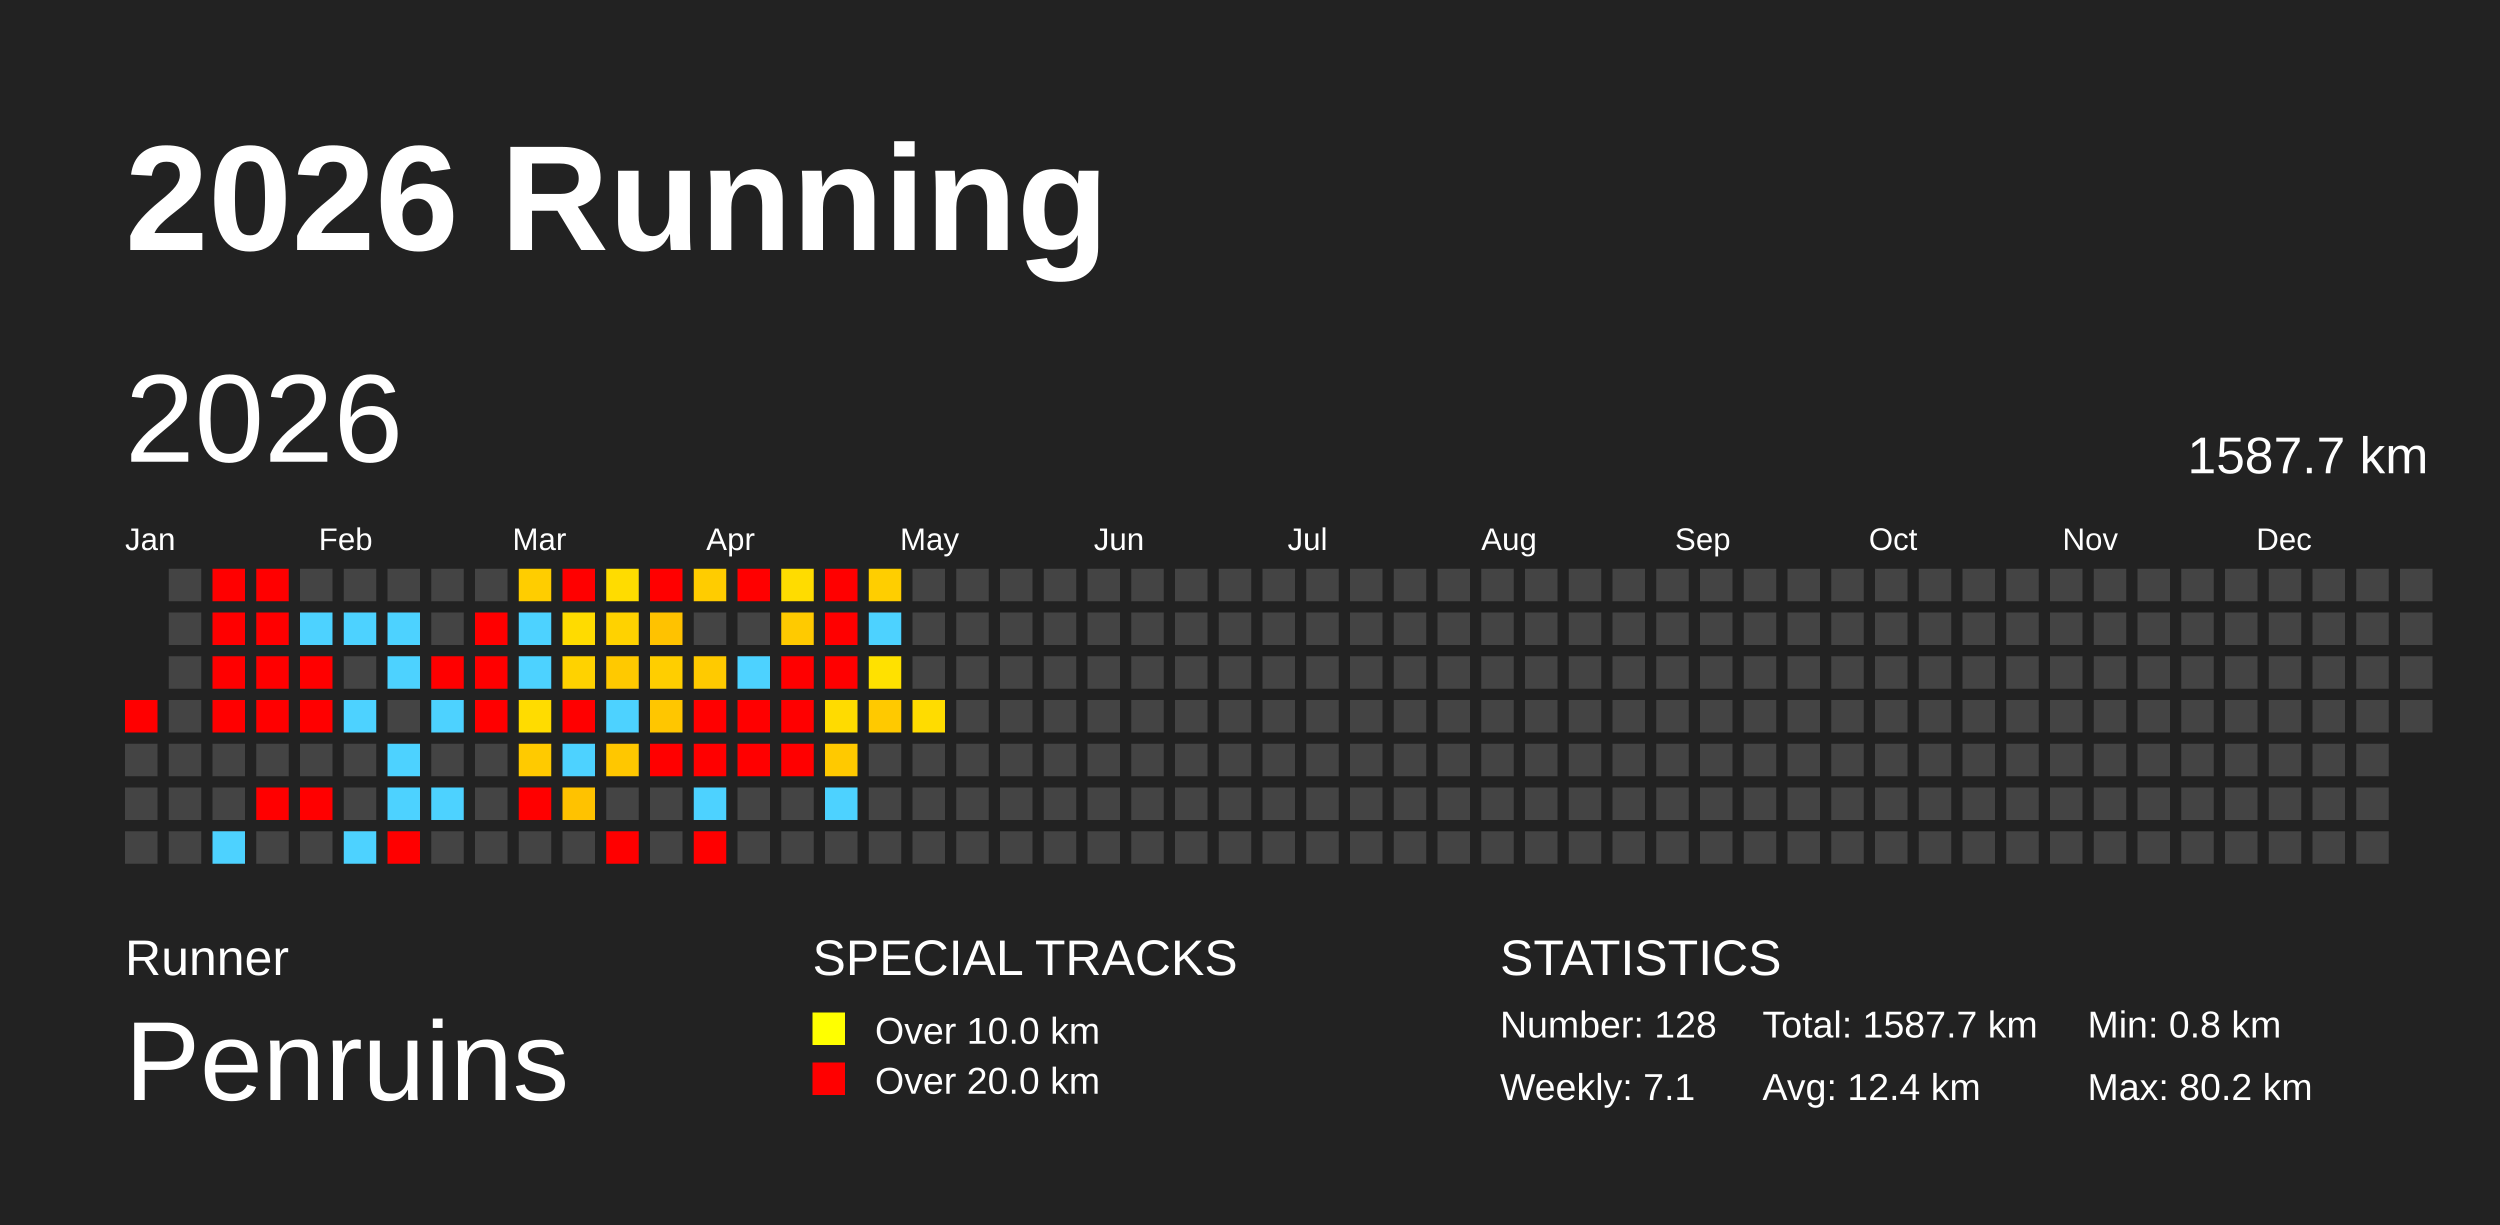
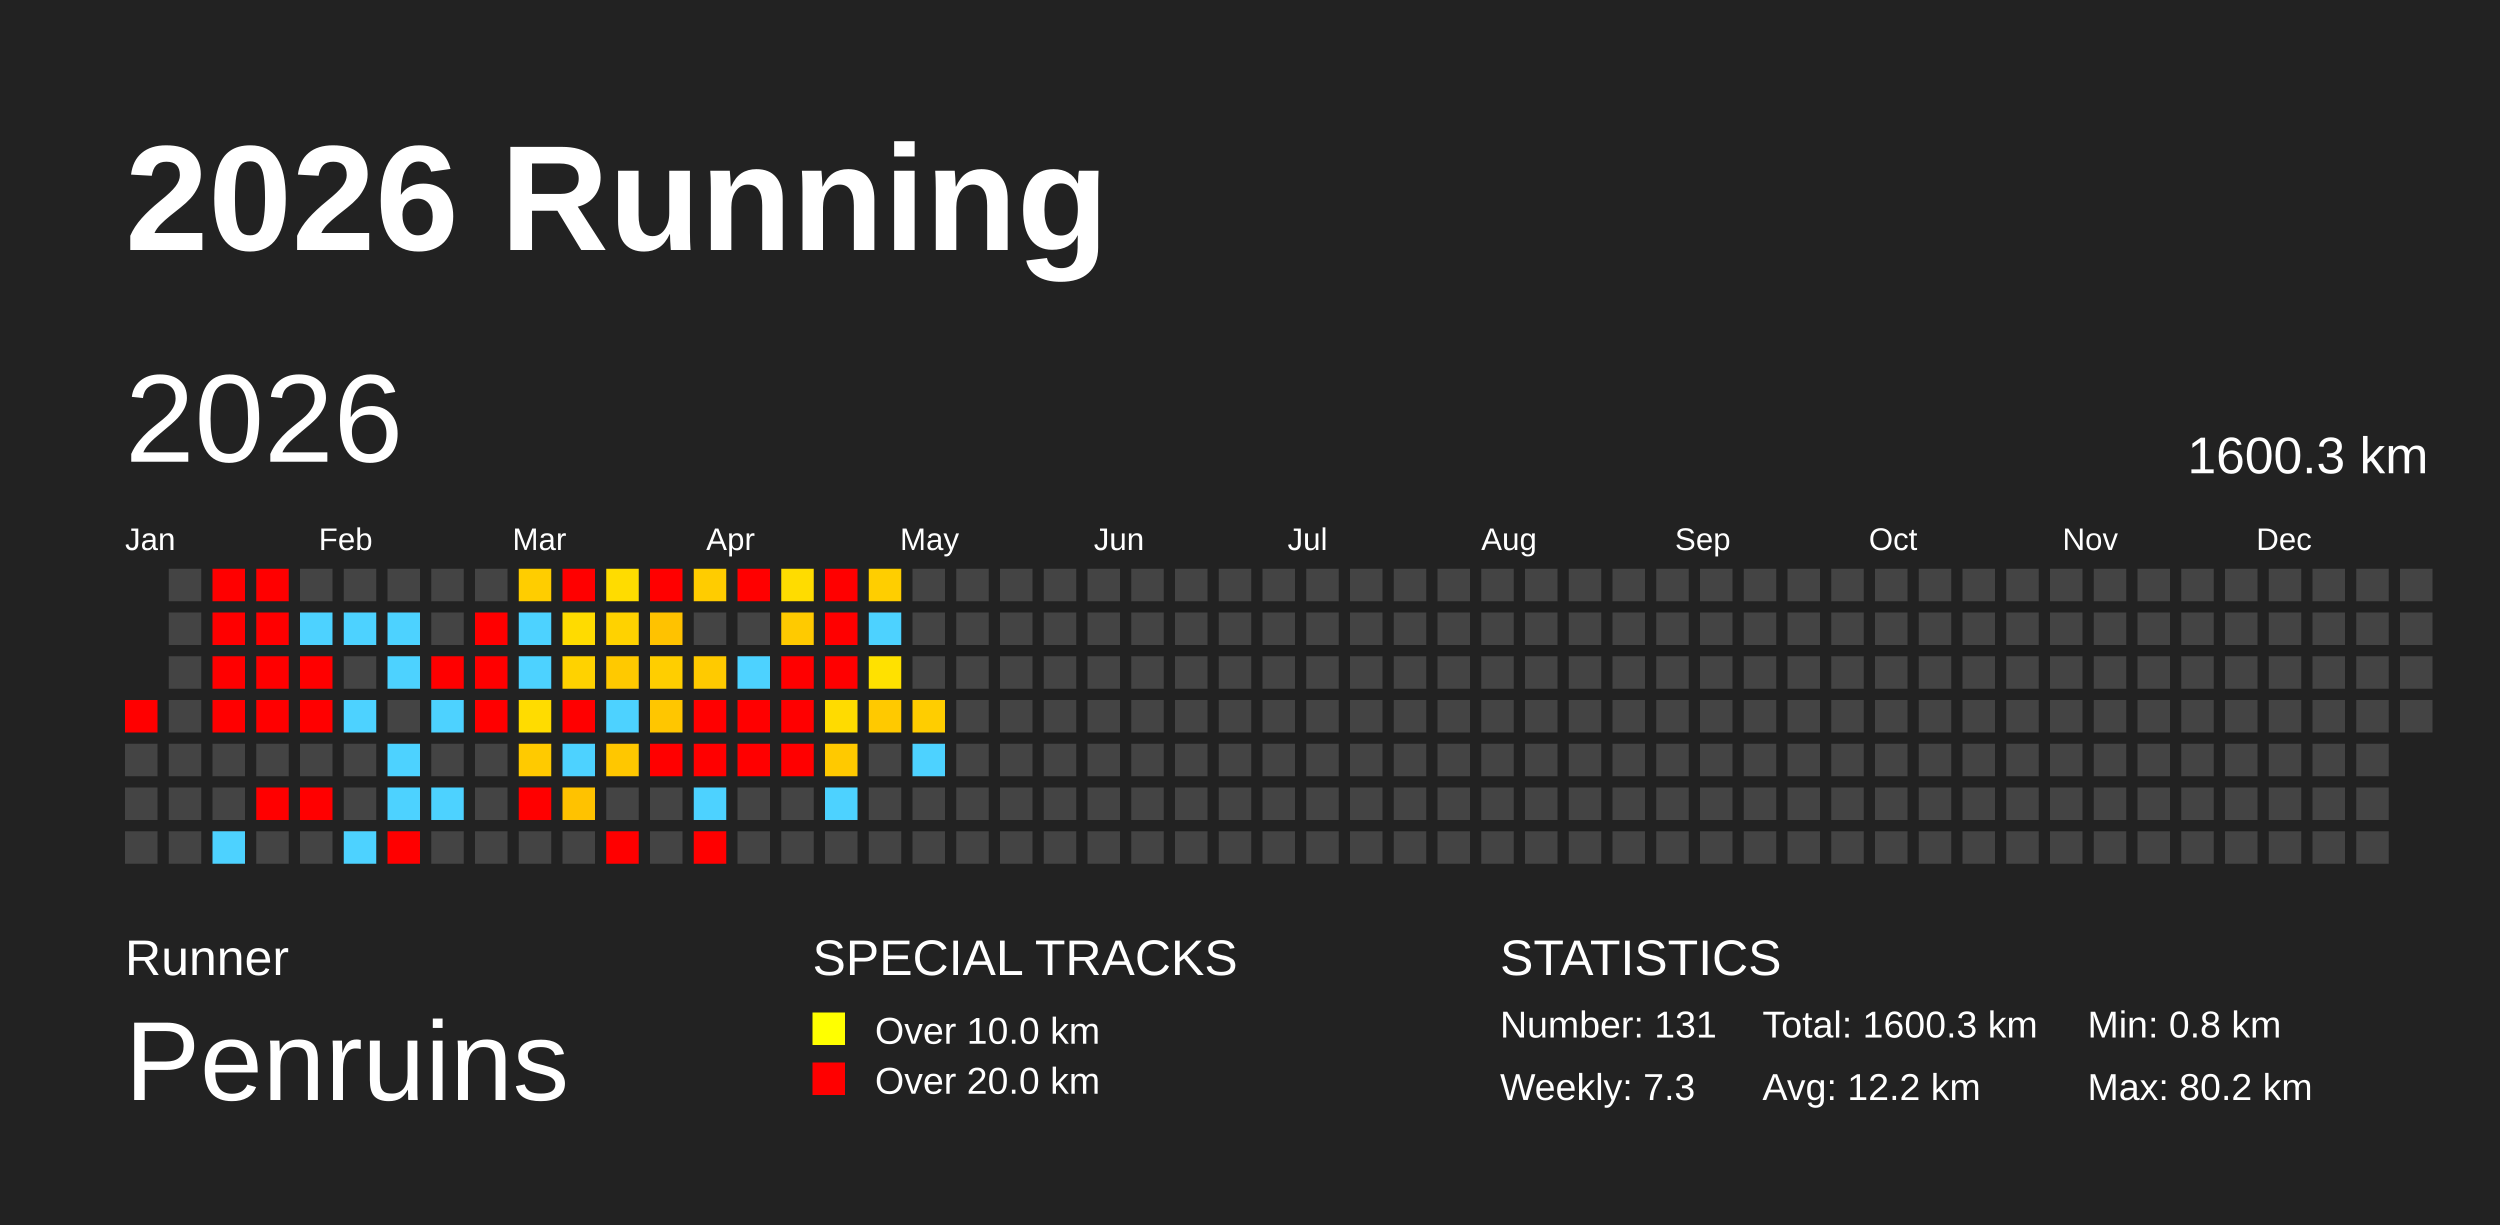
<svg xmlns="http://www.w3.org/2000/svg" baseProfile="full" height="98mm" version="1.1" viewBox="0,0,200,98" width="200mm">
  <defs />
  <rect fill="#222222" height="98" width="200" x="0" y="0" />
  <text fill="#FFFFFF" style="font-size:12px; font-family:Arial; font-weight:bold;" x="10" y="20">2026 Running</text>
  <text fill="#FFFFFF" style="font-size:4px; font-family:Arial" x="10" y="78">Runner</text>
  <text fill="#FFFFFF" style="font-size:9px; font-family:Arial" x="10" y="88">Penruins</text>
  <text fill="#FFFFFF" style="font-size:4px; font-family:Arial" x="65" y="78">SPECIAL TRACKS</text>
  <rect fill="yellow" height="2.6" width="2.6" x="65" y="81" />
  <text fill="#FFFFFF" style="font-size:3px; font-family:Arial" x="70" y="83.5">Over 10.0 km</text>
  <rect fill="red" height="2.6" width="2.6" x="65" y="85" />
  <text fill="#FFFFFF" style="font-size:3px; font-family:Arial" x="70" y="87.5">Over 20.0 km</text>
  <text fill="#FFFFFF" style="font-size:4px; font-family:Arial" x="120" y="78">STATISTICS</text>
-   <text fill="#FFFFFF" style="font-size:3px; font-family:Arial" x="120" y="83">Number: 128</text>
-   <text fill="#FFFFFF" style="font-size:3px; font-family:Arial" x="120" y="88">Weekly: 7.1</text>
-   <text fill="#FFFFFF" style="font-size:3px; font-family:Arial" x="141" y="83">Total: 1587.7 km</text>
-   <text fill="#FFFFFF" style="font-size:3px; font-family:Arial" x="141" y="88">Avg: 12.4 km</text>
+   <text fill="#FFFFFF" style="font-size:3px; font-family:Arial" x="120" y="83">Number: 131</text>
+   <text fill="#FFFFFF" style="font-size:3px; font-family:Arial" x="120" y="88">Weekly: 7.3</text>
+   <text fill="#FFFFFF" style="font-size:3px; font-family:Arial" x="141" y="83">Total: 1600.3 km</text>
+   <text fill="#FFFFFF" style="font-size:3px; font-family:Arial" x="141" y="88">Avg: 12.2 km</text>
  <text fill="#FFFFFF" style="font-size:3px; font-family:Arial" x="167" y="83">Min: 0.8 km</text>
  <text fill="#FFFFFF" style="font-size:3px; font-family:Arial" x="167" y="88">Max: 80.2 km</text>
  <text dominant-baseline="hanging" fill="#FFFFFF" style="font-size:10.0px; font-family:Arial;" x="10" y="30">2026</text>
-   <text dominant-baseline="hanging" fill="#FFFFFF" style="font-size:4.125px; font-family:Arial;" x="175" y="35">1587.7 km</text>
+   <text dominant-baseline="hanging" fill="#FFFFFF" style="font-size:4.125px; font-family:Arial;" x="175" y="35">1600.3 km</text>
  <text fill="#FFFFFF" style="font-size:2.5px; font-family:Arial" x="10.0" y="44">Jan</text>
  <text fill="#FFFFFF" style="font-size:2.5px; font-family:Arial" x="25.5" y="44">Feb</text>
  <text fill="#FFFFFF" style="font-size:2.5px; font-family:Arial" x="41.0" y="44">Mar</text>
  <text fill="#FFFFFF" style="font-size:2.5px; font-family:Arial" x="56.5" y="44">Apr</text>
  <text fill="#FFFFFF" style="font-size:2.5px; font-family:Arial" x="72.0" y="44">May</text>
  <text fill="#FFFFFF" style="font-size:2.5px; font-family:Arial" x="87.5" y="44">Jun</text>
  <text fill="#FFFFFF" style="font-size:2.5px; font-family:Arial" x="103.0" y="44">Jul</text>
  <text fill="#FFFFFF" style="font-size:2.5px; font-family:Arial" x="118.5" y="44">Aug</text>
  <text fill="#FFFFFF" style="font-size:2.5px; font-family:Arial" x="134.0" y="44">Sep</text>
  <text fill="#FFFFFF" style="font-size:2.5px; font-family:Arial" x="149.5" y="44">Oct</text>
  <text fill="#FFFFFF" style="font-size:2.5px; font-family:Arial" x="165.0" y="44">Nov</text>
  <text fill="#FFFFFF" style="font-size:2.5px; font-family:Arial" x="180.5" y="44">Dec</text>
  <rect fill="red" height="2.6" width="2.6" x="10.0" y="56.0" />
  <rect fill="#444444" height="2.6" width="2.6" x="10.0" y="59.5" />
  <rect fill="#444444" height="2.6" width="2.6" x="10.0" y="63.0" />
  <rect fill="#444444" height="2.6" width="2.6" x="10.0" y="66.5" />
  <rect fill="#444444" height="2.6" width="2.6" x="13.5" y="45.5" />
  <rect fill="#444444" height="2.6" width="2.6" x="13.5" y="49.0" />
  <rect fill="#444444" height="2.6" width="2.6" x="13.5" y="52.5" />
  <rect fill="#444444" height="2.6" width="2.6" x="13.5" y="56.0" />
  <rect fill="#444444" height="2.6" width="2.6" x="13.5" y="59.5" />
  <rect fill="#444444" height="2.6" width="2.6" x="13.5" y="63.0" />
  <rect fill="#444444" height="2.6" width="2.6" x="13.5" y="66.5" />
  <rect fill="red" height="2.6" width="2.6" x="17.0" y="45.5" />
  <rect fill="red" height="2.6" width="2.6" x="17.0" y="49.0" />
  <rect fill="red" height="2.6" width="2.6" x="17.0" y="52.5" />
  <rect fill="red" height="2.6" width="2.6" x="17.0" y="56.0" />
  <rect fill="#444444" height="2.6" width="2.6" x="17.0" y="59.5" />
  <rect fill="#444444" height="2.6" width="2.6" x="17.0" y="63.0" />
  <rect fill="#4dd2ff" height="2.6" width="2.6" x="17.0" y="66.5" />
  <rect fill="red" height="2.6" width="2.6" x="20.5" y="45.5" />
  <rect fill="red" height="2.6" width="2.6" x="20.5" y="49.0" />
  <rect fill="red" height="2.6" width="2.6" x="20.5" y="52.5" />
  <rect fill="red" height="2.6" width="2.6" x="20.5" y="56.0" />
  <rect fill="#444444" height="2.6" width="2.6" x="20.5" y="59.5" />
  <rect fill="red" height="2.6" width="2.6" x="20.5" y="63.0" />
  <rect fill="#444444" height="2.6" width="2.6" x="20.5" y="66.5" />
  <rect fill="#444444" height="2.6" width="2.6" x="24.0" y="45.5" />
  <rect fill="#4dd2ff" height="2.6" width="2.6" x="24.0" y="49.0" />
  <rect fill="red" height="2.6" width="2.6" x="24.0" y="52.5" />
  <rect fill="red" height="2.6" width="2.6" x="24.0" y="56.0" />
  <rect fill="#444444" height="2.6" width="2.6" x="24.0" y="59.5" />
  <rect fill="red" height="2.6" width="2.6" x="24.0" y="63.0" />
  <rect fill="#444444" height="2.6" width="2.6" x="24.0" y="66.5" />
  <rect fill="#444444" height="2.6" width="2.6" x="27.5" y="45.5" />
  <rect fill="#4dd2ff" height="2.6" width="2.6" x="27.5" y="49.0" />
  <rect fill="#444444" height="2.6" width="2.6" x="27.5" y="52.5" />
  <rect fill="#4dd2ff" height="2.6" width="2.6" x="27.5" y="56.0" />
  <rect fill="#444444" height="2.6" width="2.6" x="27.5" y="59.5" />
  <rect fill="#444444" height="2.6" width="2.6" x="27.5" y="63.0" />
  <rect fill="#4dd2ff" height="2.6" width="2.6" x="27.5" y="66.5" />
  <rect fill="#444444" height="2.6" width="2.6" x="31.0" y="45.5" />
  <rect fill="#4dd2ff" height="2.6" width="2.6" x="31.0" y="49.0" />
  <rect fill="#4dd2ff" height="2.6" width="2.6" x="31.0" y="52.5" />
  <rect fill="#444444" height="2.6" width="2.6" x="31.0" y="56.0" />
  <rect fill="#4dd2ff" height="2.6" width="2.6" x="31.0" y="59.5" />
  <rect fill="#4dd2ff" height="2.6" width="2.6" x="31.0" y="63.0" />
  <rect fill="red" height="2.6" width="2.6" x="31.0" y="66.5" />
  <rect fill="#444444" height="2.6" width="2.6" x="34.5" y="45.5" />
  <rect fill="#444444" height="2.6" width="2.6" x="34.5" y="49.0" />
  <rect fill="red" height="2.6" width="2.6" x="34.5" y="52.5" />
  <rect fill="#4dd2ff" height="2.6" width="2.6" x="34.5" y="56.0" />
  <rect fill="#444444" height="2.6" width="2.6" x="34.5" y="59.5" />
  <rect fill="#4dd2ff" height="2.6" width="2.6" x="34.5" y="63.0" />
  <rect fill="#444444" height="2.6" width="2.6" x="34.5" y="66.5" />
  <rect fill="#444444" height="2.6" width="2.6" x="38.0" y="45.5" />
  <rect fill="red" height="2.6" width="2.6" x="38.0" y="49.0" />
  <rect fill="red" height="2.6" width="2.6" x="38.0" y="52.5" />
  <rect fill="red" height="2.6" width="2.6" x="38.0" y="56.0" />
  <rect fill="#444444" height="2.6" width="2.6" x="38.0" y="59.5" />
  <rect fill="#444444" height="2.6" width="2.6" x="38.0" y="63.0" />
  <rect fill="#444444" height="2.6" width="2.6" x="38.0" y="66.5" />
  <rect fill="#ffcd00" height="2.6" width="2.6" x="41.5" y="45.5" />
  <rect fill="#4dd2ff" height="2.6" width="2.6" x="41.5" y="49.0" />
  <rect fill="#4dd2ff" height="2.6" width="2.6" x="41.5" y="52.5" />
  <rect fill="#ffdc00" height="2.6" width="2.6" x="41.5" y="56.0" />
  <rect fill="#ffca00" height="2.6" width="2.6" x="41.5" y="59.5" />
  <rect fill="red" height="2.6" width="2.6" x="41.5" y="63.0" />
  <rect fill="#444444" height="2.6" width="2.6" x="41.5" y="66.5" />
  <rect fill="red" height="2.6" width="2.6" x="45.0" y="45.5" />
  <rect fill="#ffdb00" height="2.6" width="2.6" x="45.0" y="49.0" />
  <rect fill="#ffd200" height="2.6" width="2.6" x="45.0" y="52.5" />
  <rect fill="red" height="2.6" width="2.6" x="45.0" y="56.0" />
  <rect fill="#4dd2ff" height="2.6" width="2.6" x="45.0" y="59.5" />
  <rect fill="#ffc200" height="2.6" width="2.6" x="45.0" y="63.0" />
  <rect fill="#444444" height="2.6" width="2.6" x="45.0" y="66.5" />
  <rect fill="#ffdc00" height="2.6" width="2.6" x="48.5" y="45.5" />
  <rect fill="#ffd200" height="2.6" width="2.6" x="48.5" y="49.0" />
  <rect fill="#ffc900" height="2.6" width="2.6" x="48.5" y="52.5" />
  <rect fill="#4dd2ff" height="2.6" width="2.6" x="48.5" y="56.0" />
  <rect fill="#ffc700" height="2.6" width="2.6" x="48.5" y="59.5" />
  <rect fill="#444444" height="2.6" width="2.6" x="48.5" y="63.0" />
  <rect fill="red" height="2.6" width="2.6" x="48.5" y="66.5" />
  <rect fill="red" height="2.6" width="2.6" x="52.0" y="45.5" />
  <rect fill="#ffc200" height="2.6" width="2.6" x="52.0" y="49.0" />
  <rect fill="#ffce00" height="2.6" width="2.6" x="52.0" y="52.5" />
  <rect fill="#ffc600" height="2.6" width="2.6" x="52.0" y="56.0" />
  <rect fill="red" height="2.6" width="2.6" x="52.0" y="59.5" />
  <rect fill="#444444" height="2.6" width="2.6" x="52.0" y="63.0" />
  <rect fill="#444444" height="2.6" width="2.6" x="52.0" y="66.5" />
  <rect fill="#ffcc00" height="2.6" width="2.6" x="55.5" y="45.5" />
  <rect fill="#444444" height="2.6" width="2.6" x="55.5" y="49.0" />
  <rect fill="#ffca00" height="2.6" width="2.6" x="55.5" y="52.5" />
  <rect fill="red" height="2.6" width="2.6" x="55.5" y="56.0" />
  <rect fill="red" height="2.6" width="2.6" x="55.5" y="59.5" />
  <rect fill="#4dd2ff" height="2.6" width="2.6" x="55.5" y="63.0" />
  <rect fill="red" height="2.6" width="2.6" x="55.5" y="66.5" />
  <rect fill="red" height="2.6" width="2.6" x="59.0" y="45.5" />
  <rect fill="#444444" height="2.6" width="2.6" x="59.0" y="49.0" />
  <rect fill="#4dd2ff" height="2.6" width="2.6" x="59.0" y="52.5" />
  <rect fill="red" height="2.6" width="2.6" x="59.0" y="56.0" />
  <rect fill="red" height="2.6" width="2.6" x="59.0" y="59.5" />
  <rect fill="#444444" height="2.6" width="2.6" x="59.0" y="63.0" />
  <rect fill="#444444" height="2.6" width="2.6" x="59.0" y="66.5" />
  <rect fill="#ffdc00" height="2.6" width="2.6" x="62.5" y="45.5" />
  <rect fill="#ffca00" height="2.6" width="2.6" x="62.5" y="49.0" />
  <rect fill="red" height="2.6" width="2.6" x="62.5" y="52.5" />
  <rect fill="red" height="2.6" width="2.6" x="62.5" y="56.0" />
  <rect fill="red" height="2.6" width="2.6" x="62.5" y="59.5" />
  <rect fill="#444444" height="2.6" width="2.6" x="62.5" y="63.0" />
  <rect fill="#444444" height="2.6" width="2.6" x="62.5" y="66.5" />
  <rect fill="red" height="2.6" width="2.6" x="66.0" y="45.5" />
  <rect fill="red" height="2.6" width="2.6" x="66.0" y="49.0" />
  <rect fill="red" height="2.6" width="2.6" x="66.0" y="52.5" />
  <rect fill="#ffdb00" height="2.6" width="2.6" x="66.0" y="56.0" />
  <rect fill="#ffc900" height="2.6" width="2.6" x="66.0" y="59.5" />
  <rect fill="#4dd2ff" height="2.6" width="2.6" x="66.0" y="63.0" />
  <rect fill="#444444" height="2.6" width="2.6" x="66.0" y="66.5" />
  <rect fill="#ffce00" height="2.6" width="2.6" x="69.5" y="45.5" />
  <rect fill="#4dd2ff" height="2.6" width="2.6" x="69.5" y="49.0" />
  <rect fill="#ffe100" height="2.6" width="2.6" x="69.5" y="52.5" />
  <rect fill="#ffc900" height="2.6" width="2.6" x="69.5" y="56.0" />
  <rect fill="#444444" height="2.6" width="2.6" x="69.5" y="59.5" />
  <rect fill="#444444" height="2.6" width="2.6" x="69.5" y="63.0" />
  <rect fill="#444444" height="2.6" width="2.6" x="69.5" y="66.5" />
  <rect fill="#444444" height="2.6" width="2.6" x="73.0" y="45.5" />
  <rect fill="#444444" height="2.6" width="2.6" x="73.0" y="49.0" />
  <rect fill="#444444" height="2.6" width="2.6" x="73.0" y="52.5" />
-   <rect fill="#ffdc00" height="2.6" width="2.6" x="73.0" y="56.0" />
-   <rect fill="#444444" height="2.6" width="2.6" x="73.0" y="59.5" />
+   <rect fill="#ffcd00" height="2.6" width="2.6" x="73.0" y="56.0" />
+   <rect fill="#4dd2ff" height="2.6" width="2.6" x="73.0" y="59.5" />
  <rect fill="#444444" height="2.6" width="2.6" x="73.0" y="63.0" />
  <rect fill="#444444" height="2.6" width="2.6" x="73.0" y="66.5" />
  <rect fill="#444444" height="2.6" width="2.6" x="76.5" y="45.5" />
  <rect fill="#444444" height="2.6" width="2.6" x="76.5" y="49.0" />
  <rect fill="#444444" height="2.6" width="2.6" x="76.5" y="52.5" />
  <rect fill="#444444" height="2.6" width="2.6" x="76.5" y="56.0" />
  <rect fill="#444444" height="2.6" width="2.6" x="76.5" y="59.5" />
  <rect fill="#444444" height="2.6" width="2.6" x="76.5" y="63.0" />
  <rect fill="#444444" height="2.6" width="2.6" x="76.5" y="66.5" />
  <rect fill="#444444" height="2.6" width="2.6" x="80.0" y="45.5" />
  <rect fill="#444444" height="2.6" width="2.6" x="80.0" y="49.0" />
  <rect fill="#444444" height="2.6" width="2.6" x="80.0" y="52.5" />
  <rect fill="#444444" height="2.6" width="2.6" x="80.0" y="56.0" />
  <rect fill="#444444" height="2.6" width="2.6" x="80.0" y="59.5" />
  <rect fill="#444444" height="2.6" width="2.6" x="80.0" y="63.0" />
  <rect fill="#444444" height="2.6" width="2.6" x="80.0" y="66.5" />
  <rect fill="#444444" height="2.6" width="2.6" x="83.5" y="45.5" />
  <rect fill="#444444" height="2.6" width="2.6" x="83.5" y="49.0" />
  <rect fill="#444444" height="2.6" width="2.6" x="83.5" y="52.5" />
  <rect fill="#444444" height="2.6" width="2.6" x="83.5" y="56.0" />
  <rect fill="#444444" height="2.6" width="2.6" x="83.5" y="59.5" />
  <rect fill="#444444" height="2.6" width="2.6" x="83.5" y="63.0" />
  <rect fill="#444444" height="2.6" width="2.6" x="83.5" y="66.5" />
  <rect fill="#444444" height="2.6" width="2.6" x="87.0" y="45.5" />
  <rect fill="#444444" height="2.6" width="2.6" x="87.0" y="49.0" />
  <rect fill="#444444" height="2.6" width="2.6" x="87.0" y="52.5" />
  <rect fill="#444444" height="2.6" width="2.6" x="87.0" y="56.0" />
  <rect fill="#444444" height="2.6" width="2.6" x="87.0" y="59.5" />
  <rect fill="#444444" height="2.6" width="2.6" x="87.0" y="63.0" />
  <rect fill="#444444" height="2.6" width="2.6" x="87.0" y="66.5" />
  <rect fill="#444444" height="2.6" width="2.6" x="90.5" y="45.5" />
  <rect fill="#444444" height="2.6" width="2.6" x="90.5" y="49.0" />
  <rect fill="#444444" height="2.6" width="2.6" x="90.5" y="52.5" />
  <rect fill="#444444" height="2.6" width="2.6" x="90.5" y="56.0" />
  <rect fill="#444444" height="2.6" width="2.6" x="90.5" y="59.5" />
  <rect fill="#444444" height="2.6" width="2.6" x="90.5" y="63.0" />
  <rect fill="#444444" height="2.6" width="2.6" x="90.5" y="66.5" />
  <rect fill="#444444" height="2.6" width="2.6" x="94.0" y="45.5" />
  <rect fill="#444444" height="2.6" width="2.6" x="94.0" y="49.0" />
  <rect fill="#444444" height="2.6" width="2.6" x="94.0" y="52.5" />
  <rect fill="#444444" height="2.6" width="2.6" x="94.0" y="56.0" />
  <rect fill="#444444" height="2.6" width="2.6" x="94.0" y="59.5" />
  <rect fill="#444444" height="2.6" width="2.6" x="94.0" y="63.0" />
  <rect fill="#444444" height="2.6" width="2.6" x="94.0" y="66.5" />
  <rect fill="#444444" height="2.6" width="2.6" x="97.5" y="45.5" />
  <rect fill="#444444" height="2.6" width="2.6" x="97.5" y="49.0" />
  <rect fill="#444444" height="2.6" width="2.6" x="97.5" y="52.5" />
  <rect fill="#444444" height="2.6" width="2.6" x="97.5" y="56.0" />
  <rect fill="#444444" height="2.6" width="2.6" x="97.5" y="59.5" />
  <rect fill="#444444" height="2.6" width="2.6" x="97.5" y="63.0" />
  <rect fill="#444444" height="2.6" width="2.6" x="97.5" y="66.5" />
  <rect fill="#444444" height="2.6" width="2.6" x="101.0" y="45.5" />
  <rect fill="#444444" height="2.6" width="2.6" x="101.0" y="49.0" />
  <rect fill="#444444" height="2.6" width="2.6" x="101.0" y="52.5" />
  <rect fill="#444444" height="2.6" width="2.6" x="101.0" y="56.0" />
  <rect fill="#444444" height="2.6" width="2.6" x="101.0" y="59.5" />
  <rect fill="#444444" height="2.6" width="2.6" x="101.0" y="63.0" />
  <rect fill="#444444" height="2.6" width="2.6" x="101.0" y="66.5" />
  <rect fill="#444444" height="2.6" width="2.6" x="104.5" y="45.5" />
  <rect fill="#444444" height="2.6" width="2.6" x="104.5" y="49.0" />
  <rect fill="#444444" height="2.6" width="2.6" x="104.5" y="52.5" />
  <rect fill="#444444" height="2.6" width="2.6" x="104.5" y="56.0" />
  <rect fill="#444444" height="2.6" width="2.6" x="104.5" y="59.5" />
  <rect fill="#444444" height="2.6" width="2.6" x="104.5" y="63.0" />
  <rect fill="#444444" height="2.6" width="2.6" x="104.5" y="66.5" />
  <rect fill="#444444" height="2.6" width="2.6" x="108.0" y="45.5" />
  <rect fill="#444444" height="2.6" width="2.6" x="108.0" y="49.0" />
  <rect fill="#444444" height="2.6" width="2.6" x="108.0" y="52.5" />
  <rect fill="#444444" height="2.6" width="2.6" x="108.0" y="56.0" />
  <rect fill="#444444" height="2.6" width="2.6" x="108.0" y="59.5" />
  <rect fill="#444444" height="2.6" width="2.6" x="108.0" y="63.0" />
  <rect fill="#444444" height="2.6" width="2.6" x="108.0" y="66.5" />
  <rect fill="#444444" height="2.6" width="2.6" x="111.5" y="45.5" />
  <rect fill="#444444" height="2.6" width="2.6" x="111.5" y="49.0" />
  <rect fill="#444444" height="2.6" width="2.6" x="111.5" y="52.5" />
  <rect fill="#444444" height="2.6" width="2.6" x="111.5" y="56.0" />
  <rect fill="#444444" height="2.6" width="2.6" x="111.5" y="59.5" />
  <rect fill="#444444" height="2.6" width="2.6" x="111.5" y="63.0" />
  <rect fill="#444444" height="2.6" width="2.6" x="111.5" y="66.5" />
  <rect fill="#444444" height="2.6" width="2.6" x="115.0" y="45.5" />
  <rect fill="#444444" height="2.6" width="2.6" x="115.0" y="49.0" />
  <rect fill="#444444" height="2.6" width="2.6" x="115.0" y="52.5" />
  <rect fill="#444444" height="2.6" width="2.6" x="115.0" y="56.0" />
  <rect fill="#444444" height="2.6" width="2.6" x="115.0" y="59.5" />
  <rect fill="#444444" height="2.6" width="2.6" x="115.0" y="63.0" />
  <rect fill="#444444" height="2.6" width="2.6" x="115.0" y="66.5" />
  <rect fill="#444444" height="2.6" width="2.6" x="118.5" y="45.5" />
  <rect fill="#444444" height="2.6" width="2.6" x="118.5" y="49.0" />
  <rect fill="#444444" height="2.6" width="2.6" x="118.5" y="52.5" />
  <rect fill="#444444" height="2.6" width="2.6" x="118.5" y="56.0" />
  <rect fill="#444444" height="2.6" width="2.6" x="118.5" y="59.5" />
  <rect fill="#444444" height="2.6" width="2.6" x="118.5" y="63.0" />
  <rect fill="#444444" height="2.6" width="2.6" x="118.5" y="66.5" />
  <rect fill="#444444" height="2.6" width="2.6" x="122.0" y="45.5" />
  <rect fill="#444444" height="2.6" width="2.6" x="122.0" y="49.0" />
  <rect fill="#444444" height="2.6" width="2.6" x="122.0" y="52.5" />
  <rect fill="#444444" height="2.6" width="2.6" x="122.0" y="56.0" />
  <rect fill="#444444" height="2.6" width="2.6" x="122.0" y="59.5" />
  <rect fill="#444444" height="2.6" width="2.6" x="122.0" y="63.0" />
  <rect fill="#444444" height="2.6" width="2.6" x="122.0" y="66.5" />
  <rect fill="#444444" height="2.6" width="2.6" x="125.5" y="45.5" />
  <rect fill="#444444" height="2.6" width="2.6" x="125.5" y="49.0" />
  <rect fill="#444444" height="2.6" width="2.6" x="125.5" y="52.5" />
  <rect fill="#444444" height="2.6" width="2.6" x="125.5" y="56.0" />
  <rect fill="#444444" height="2.6" width="2.6" x="125.5" y="59.5" />
  <rect fill="#444444" height="2.6" width="2.6" x="125.5" y="63.0" />
  <rect fill="#444444" height="2.6" width="2.6" x="125.5" y="66.5" />
  <rect fill="#444444" height="2.6" width="2.6" x="129.0" y="45.5" />
  <rect fill="#444444" height="2.6" width="2.6" x="129.0" y="49.0" />
  <rect fill="#444444" height="2.6" width="2.6" x="129.0" y="52.5" />
  <rect fill="#444444" height="2.6" width="2.6" x="129.0" y="56.0" />
  <rect fill="#444444" height="2.6" width="2.6" x="129.0" y="59.5" />
  <rect fill="#444444" height="2.6" width="2.6" x="129.0" y="63.0" />
  <rect fill="#444444" height="2.6" width="2.6" x="129.0" y="66.5" />
  <rect fill="#444444" height="2.6" width="2.6" x="132.5" y="45.5" />
  <rect fill="#444444" height="2.6" width="2.6" x="132.5" y="49.0" />
  <rect fill="#444444" height="2.6" width="2.6" x="132.5" y="52.5" />
  <rect fill="#444444" height="2.6" width="2.6" x="132.5" y="56.0" />
  <rect fill="#444444" height="2.6" width="2.6" x="132.5" y="59.5" />
  <rect fill="#444444" height="2.6" width="2.6" x="132.5" y="63.0" />
  <rect fill="#444444" height="2.6" width="2.6" x="132.5" y="66.5" />
  <rect fill="#444444" height="2.6" width="2.6" x="136.0" y="45.5" />
  <rect fill="#444444" height="2.6" width="2.6" x="136.0" y="49.0" />
  <rect fill="#444444" height="2.6" width="2.6" x="136.0" y="52.5" />
  <rect fill="#444444" height="2.6" width="2.6" x="136.0" y="56.0" />
  <rect fill="#444444" height="2.6" width="2.6" x="136.0" y="59.5" />
  <rect fill="#444444" height="2.6" width="2.6" x="136.0" y="63.0" />
  <rect fill="#444444" height="2.6" width="2.6" x="136.0" y="66.5" />
  <rect fill="#444444" height="2.6" width="2.6" x="139.5" y="45.5" />
  <rect fill="#444444" height="2.6" width="2.6" x="139.5" y="49.0" />
  <rect fill="#444444" height="2.6" width="2.6" x="139.5" y="52.5" />
  <rect fill="#444444" height="2.6" width="2.6" x="139.5" y="56.0" />
  <rect fill="#444444" height="2.6" width="2.6" x="139.5" y="59.5" />
  <rect fill="#444444" height="2.6" width="2.6" x="139.5" y="63.0" />
  <rect fill="#444444" height="2.6" width="2.6" x="139.5" y="66.5" />
  <rect fill="#444444" height="2.6" width="2.6" x="143.0" y="45.5" />
  <rect fill="#444444" height="2.6" width="2.6" x="143.0" y="49.0" />
  <rect fill="#444444" height="2.6" width="2.6" x="143.0" y="52.5" />
  <rect fill="#444444" height="2.6" width="2.6" x="143.0" y="56.0" />
  <rect fill="#444444" height="2.6" width="2.6" x="143.0" y="59.5" />
  <rect fill="#444444" height="2.6" width="2.6" x="143.0" y="63.0" />
  <rect fill="#444444" height="2.6" width="2.6" x="143.0" y="66.5" />
  <rect fill="#444444" height="2.6" width="2.6" x="146.5" y="45.5" />
  <rect fill="#444444" height="2.6" width="2.6" x="146.5" y="49.0" />
  <rect fill="#444444" height="2.6" width="2.6" x="146.5" y="52.5" />
  <rect fill="#444444" height="2.6" width="2.6" x="146.5" y="56.0" />
  <rect fill="#444444" height="2.6" width="2.6" x="146.5" y="59.5" />
  <rect fill="#444444" height="2.6" width="2.6" x="146.5" y="63.0" />
  <rect fill="#444444" height="2.6" width="2.6" x="146.5" y="66.5" />
  <rect fill="#444444" height="2.6" width="2.6" x="150.0" y="45.5" />
  <rect fill="#444444" height="2.6" width="2.6" x="150.0" y="49.0" />
  <rect fill="#444444" height="2.6" width="2.6" x="150.0" y="52.5" />
  <rect fill="#444444" height="2.6" width="2.6" x="150.0" y="56.0" />
  <rect fill="#444444" height="2.6" width="2.6" x="150.0" y="59.5" />
  <rect fill="#444444" height="2.6" width="2.6" x="150.0" y="63.0" />
  <rect fill="#444444" height="2.6" width="2.6" x="150.0" y="66.5" />
  <rect fill="#444444" height="2.6" width="2.6" x="153.5" y="45.5" />
  <rect fill="#444444" height="2.6" width="2.6" x="153.5" y="49.0" />
  <rect fill="#444444" height="2.6" width="2.6" x="153.5" y="52.5" />
  <rect fill="#444444" height="2.6" width="2.6" x="153.5" y="56.0" />
  <rect fill="#444444" height="2.6" width="2.6" x="153.5" y="59.5" />
  <rect fill="#444444" height="2.6" width="2.6" x="153.5" y="63.0" />
  <rect fill="#444444" height="2.6" width="2.6" x="153.5" y="66.5" />
  <rect fill="#444444" height="2.6" width="2.6" x="157.0" y="45.5" />
  <rect fill="#444444" height="2.6" width="2.6" x="157.0" y="49.0" />
  <rect fill="#444444" height="2.6" width="2.6" x="157.0" y="52.5" />
  <rect fill="#444444" height="2.6" width="2.6" x="157.0" y="56.0" />
  <rect fill="#444444" height="2.6" width="2.6" x="157.0" y="59.5" />
  <rect fill="#444444" height="2.6" width="2.6" x="157.0" y="63.0" />
  <rect fill="#444444" height="2.6" width="2.6" x="157.0" y="66.5" />
  <rect fill="#444444" height="2.6" width="2.6" x="160.5" y="45.5" />
  <rect fill="#444444" height="2.6" width="2.6" x="160.5" y="49.0" />
  <rect fill="#444444" height="2.6" width="2.6" x="160.5" y="52.5" />
  <rect fill="#444444" height="2.6" width="2.6" x="160.5" y="56.0" />
  <rect fill="#444444" height="2.6" width="2.6" x="160.5" y="59.5" />
  <rect fill="#444444" height="2.6" width="2.6" x="160.5" y="63.0" />
  <rect fill="#444444" height="2.6" width="2.6" x="160.5" y="66.5" />
  <rect fill="#444444" height="2.6" width="2.6" x="164.0" y="45.5" />
  <rect fill="#444444" height="2.6" width="2.6" x="164.0" y="49.0" />
  <rect fill="#444444" height="2.6" width="2.6" x="164.0" y="52.5" />
  <rect fill="#444444" height="2.6" width="2.6" x="164.0" y="56.0" />
  <rect fill="#444444" height="2.6" width="2.6" x="164.0" y="59.5" />
  <rect fill="#444444" height="2.6" width="2.6" x="164.0" y="63.0" />
  <rect fill="#444444" height="2.6" width="2.6" x="164.0" y="66.5" />
  <rect fill="#444444" height="2.6" width="2.6" x="167.5" y="45.5" />
  <rect fill="#444444" height="2.6" width="2.6" x="167.5" y="49.0" />
  <rect fill="#444444" height="2.6" width="2.6" x="167.5" y="52.5" />
  <rect fill="#444444" height="2.6" width="2.6" x="167.5" y="56.0" />
  <rect fill="#444444" height="2.6" width="2.6" x="167.5" y="59.5" />
  <rect fill="#444444" height="2.6" width="2.6" x="167.5" y="63.0" />
  <rect fill="#444444" height="2.6" width="2.6" x="167.5" y="66.5" />
  <rect fill="#444444" height="2.6" width="2.6" x="171.0" y="45.5" />
  <rect fill="#444444" height="2.6" width="2.6" x="171.0" y="49.0" />
  <rect fill="#444444" height="2.6" width="2.6" x="171.0" y="52.5" />
  <rect fill="#444444" height="2.6" width="2.6" x="171.0" y="56.0" />
  <rect fill="#444444" height="2.6" width="2.6" x="171.0" y="59.5" />
  <rect fill="#444444" height="2.6" width="2.6" x="171.0" y="63.0" />
  <rect fill="#444444" height="2.6" width="2.6" x="171.0" y="66.5" />
  <rect fill="#444444" height="2.6" width="2.6" x="174.5" y="45.5" />
  <rect fill="#444444" height="2.6" width="2.6" x="174.5" y="49.0" />
  <rect fill="#444444" height="2.6" width="2.6" x="174.5" y="52.5" />
  <rect fill="#444444" height="2.6" width="2.6" x="174.5" y="56.0" />
  <rect fill="#444444" height="2.6" width="2.6" x="174.5" y="59.5" />
  <rect fill="#444444" height="2.6" width="2.6" x="174.5" y="63.0" />
  <rect fill="#444444" height="2.6" width="2.6" x="174.5" y="66.5" />
  <rect fill="#444444" height="2.6" width="2.6" x="178.0" y="45.5" />
  <rect fill="#444444" height="2.6" width="2.6" x="178.0" y="49.0" />
  <rect fill="#444444" height="2.6" width="2.6" x="178.0" y="52.5" />
  <rect fill="#444444" height="2.6" width="2.6" x="178.0" y="56.0" />
  <rect fill="#444444" height="2.6" width="2.6" x="178.0" y="59.5" />
  <rect fill="#444444" height="2.6" width="2.6" x="178.0" y="63.0" />
  <rect fill="#444444" height="2.6" width="2.6" x="178.0" y="66.5" />
  <rect fill="#444444" height="2.6" width="2.6" x="181.5" y="45.5" />
  <rect fill="#444444" height="2.6" width="2.6" x="181.5" y="49.0" />
  <rect fill="#444444" height="2.6" width="2.6" x="181.5" y="52.5" />
  <rect fill="#444444" height="2.6" width="2.6" x="181.5" y="56.0" />
  <rect fill="#444444" height="2.6" width="2.6" x="181.5" y="59.5" />
  <rect fill="#444444" height="2.6" width="2.6" x="181.5" y="63.0" />
  <rect fill="#444444" height="2.6" width="2.6" x="181.5" y="66.5" />
  <rect fill="#444444" height="2.6" width="2.6" x="185.0" y="45.5" />
  <rect fill="#444444" height="2.6" width="2.6" x="185.0" y="49.0" />
  <rect fill="#444444" height="2.6" width="2.6" x="185.0" y="52.5" />
  <rect fill="#444444" height="2.6" width="2.6" x="185.0" y="56.0" />
  <rect fill="#444444" height="2.6" width="2.6" x="185.0" y="59.5" />
  <rect fill="#444444" height="2.6" width="2.6" x="185.0" y="63.0" />
  <rect fill="#444444" height="2.6" width="2.6" x="185.0" y="66.5" />
  <rect fill="#444444" height="2.6" width="2.6" x="188.5" y="45.5" />
  <rect fill="#444444" height="2.6" width="2.6" x="188.5" y="49.0" />
  <rect fill="#444444" height="2.6" width="2.6" x="188.5" y="52.5" />
  <rect fill="#444444" height="2.6" width="2.6" x="188.5" y="56.0" />
  <rect fill="#444444" height="2.6" width="2.6" x="188.5" y="59.5" />
  <rect fill="#444444" height="2.6" width="2.6" x="188.5" y="63.0" />
  <rect fill="#444444" height="2.6" width="2.6" x="188.5" y="66.5" />
  <rect fill="#444444" height="2.6" width="2.6" x="192.0" y="45.5" />
  <rect fill="#444444" height="2.6" width="2.6" x="192.0" y="49.0" />
  <rect fill="#444444" height="2.6" width="2.6" x="192.0" y="52.5" />
  <rect fill="#444444" height="2.6" width="2.6" x="192.0" y="56.0" />
</svg>
